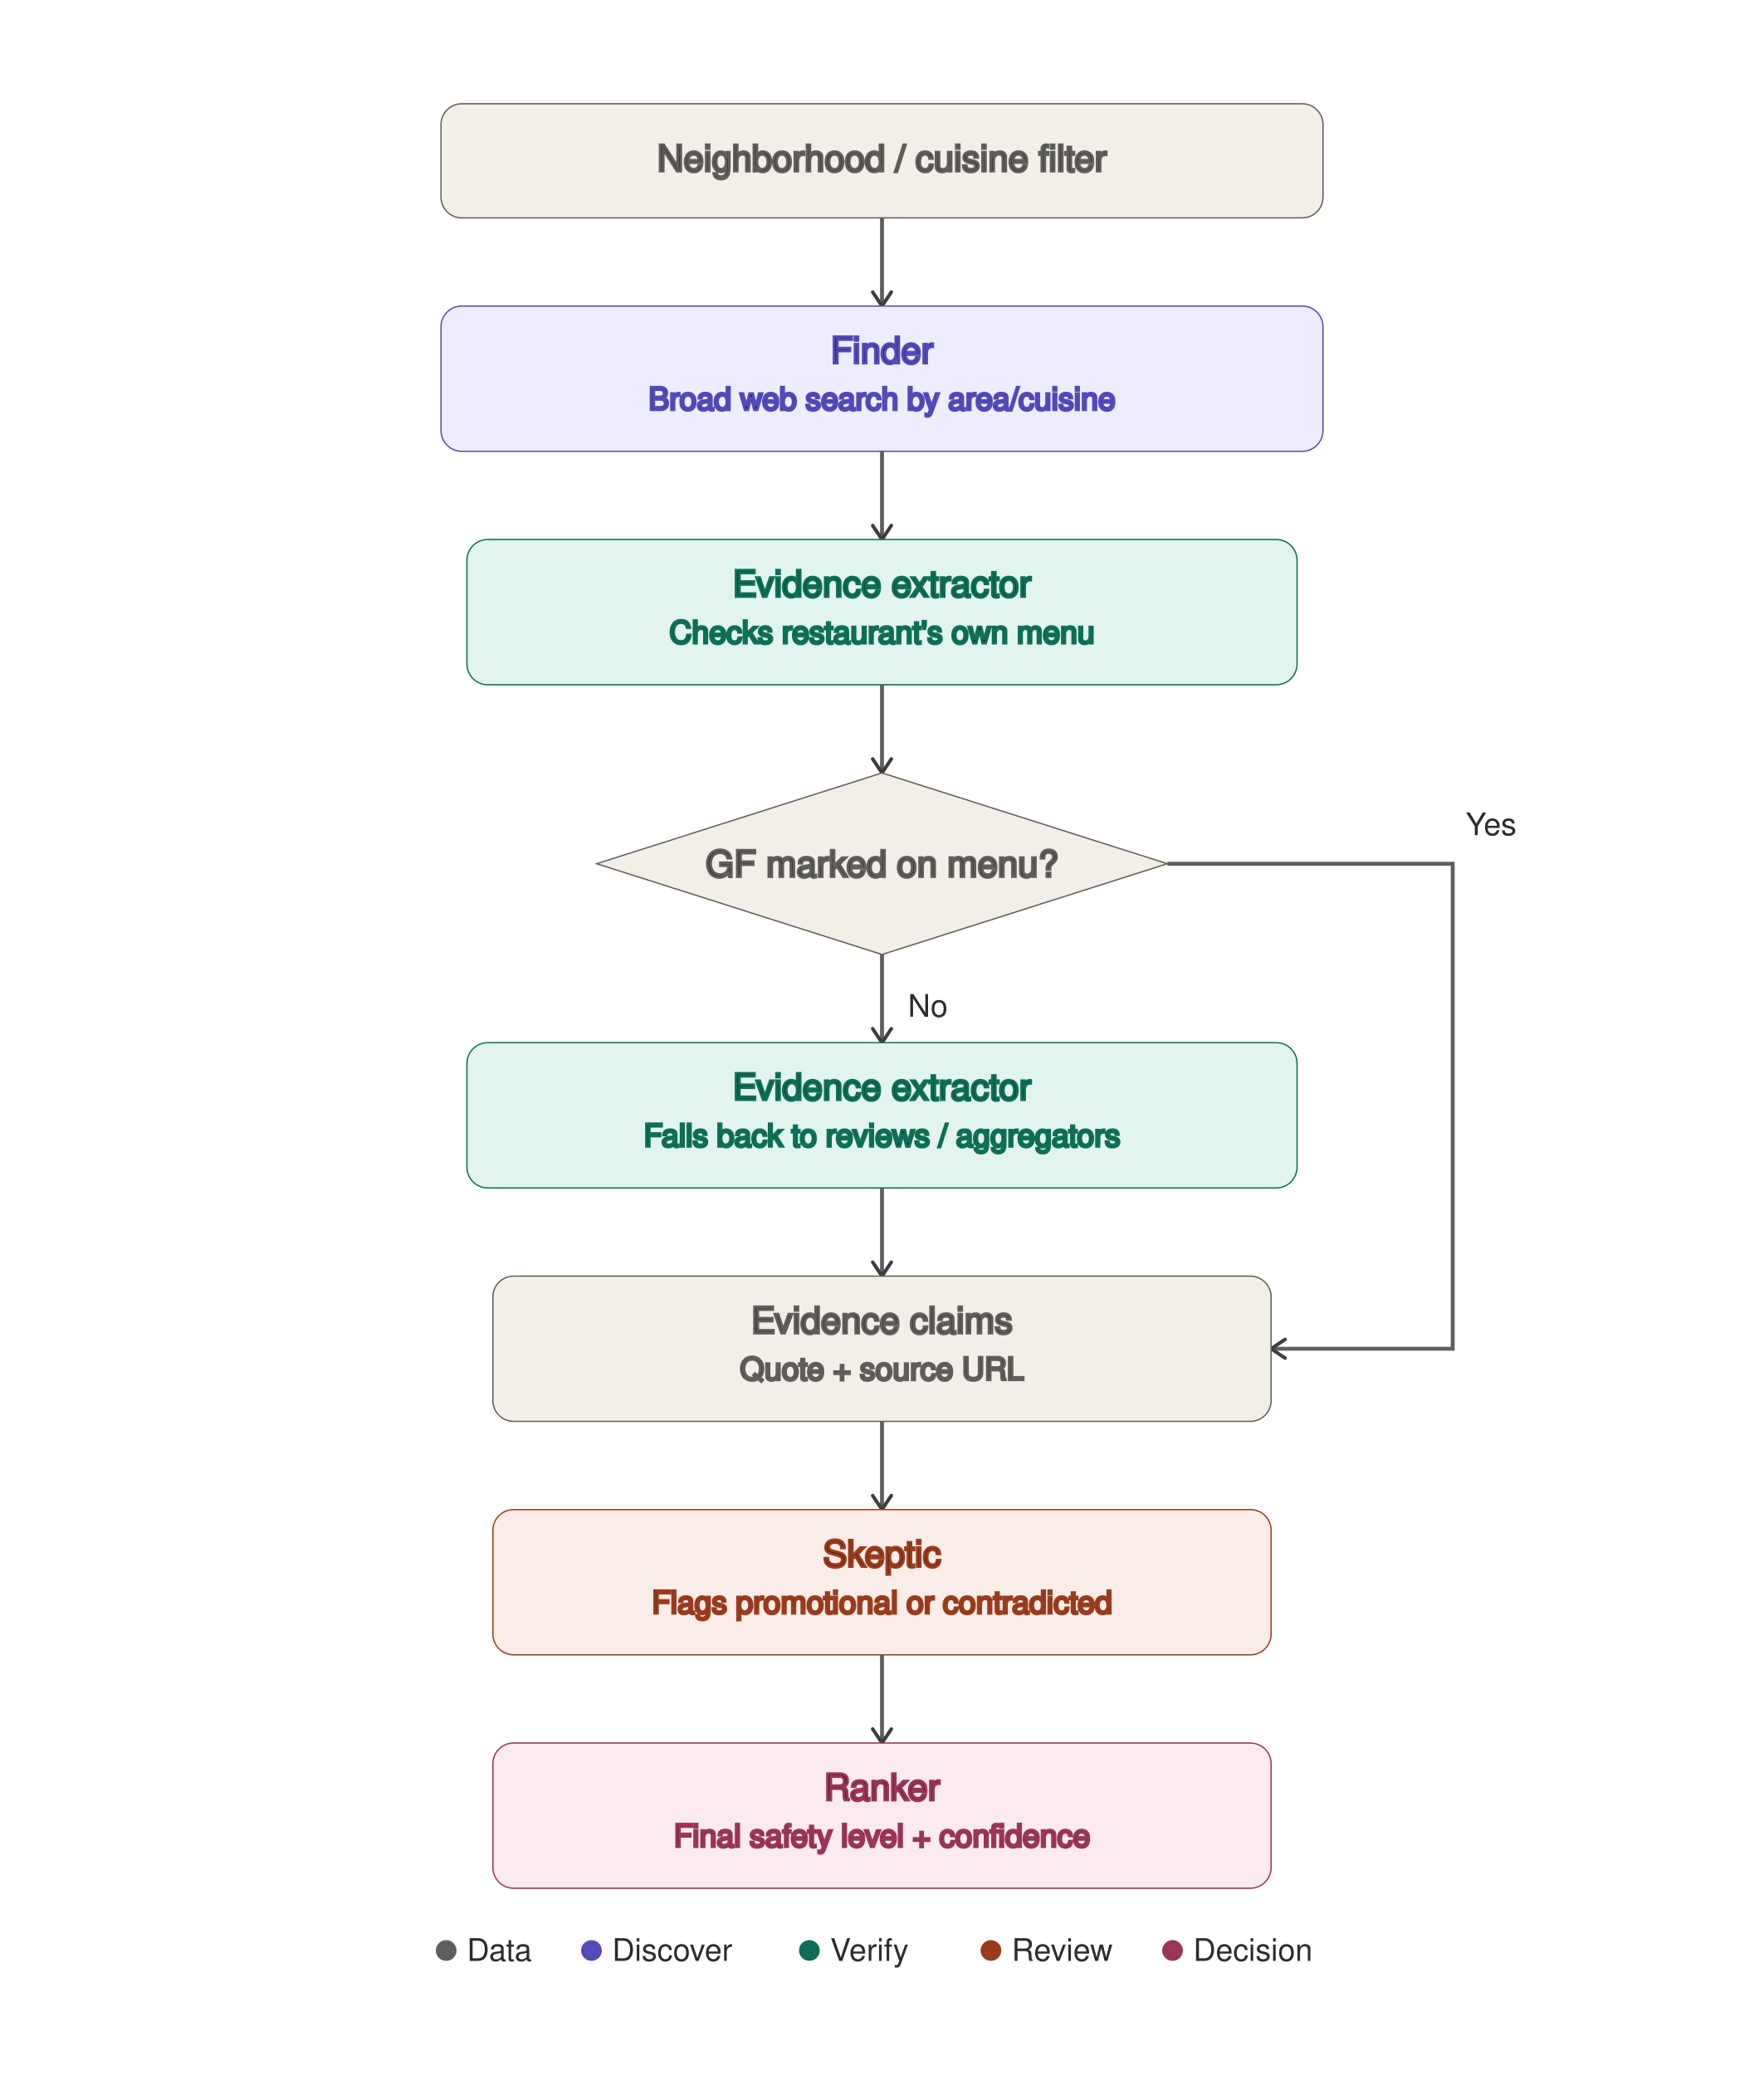
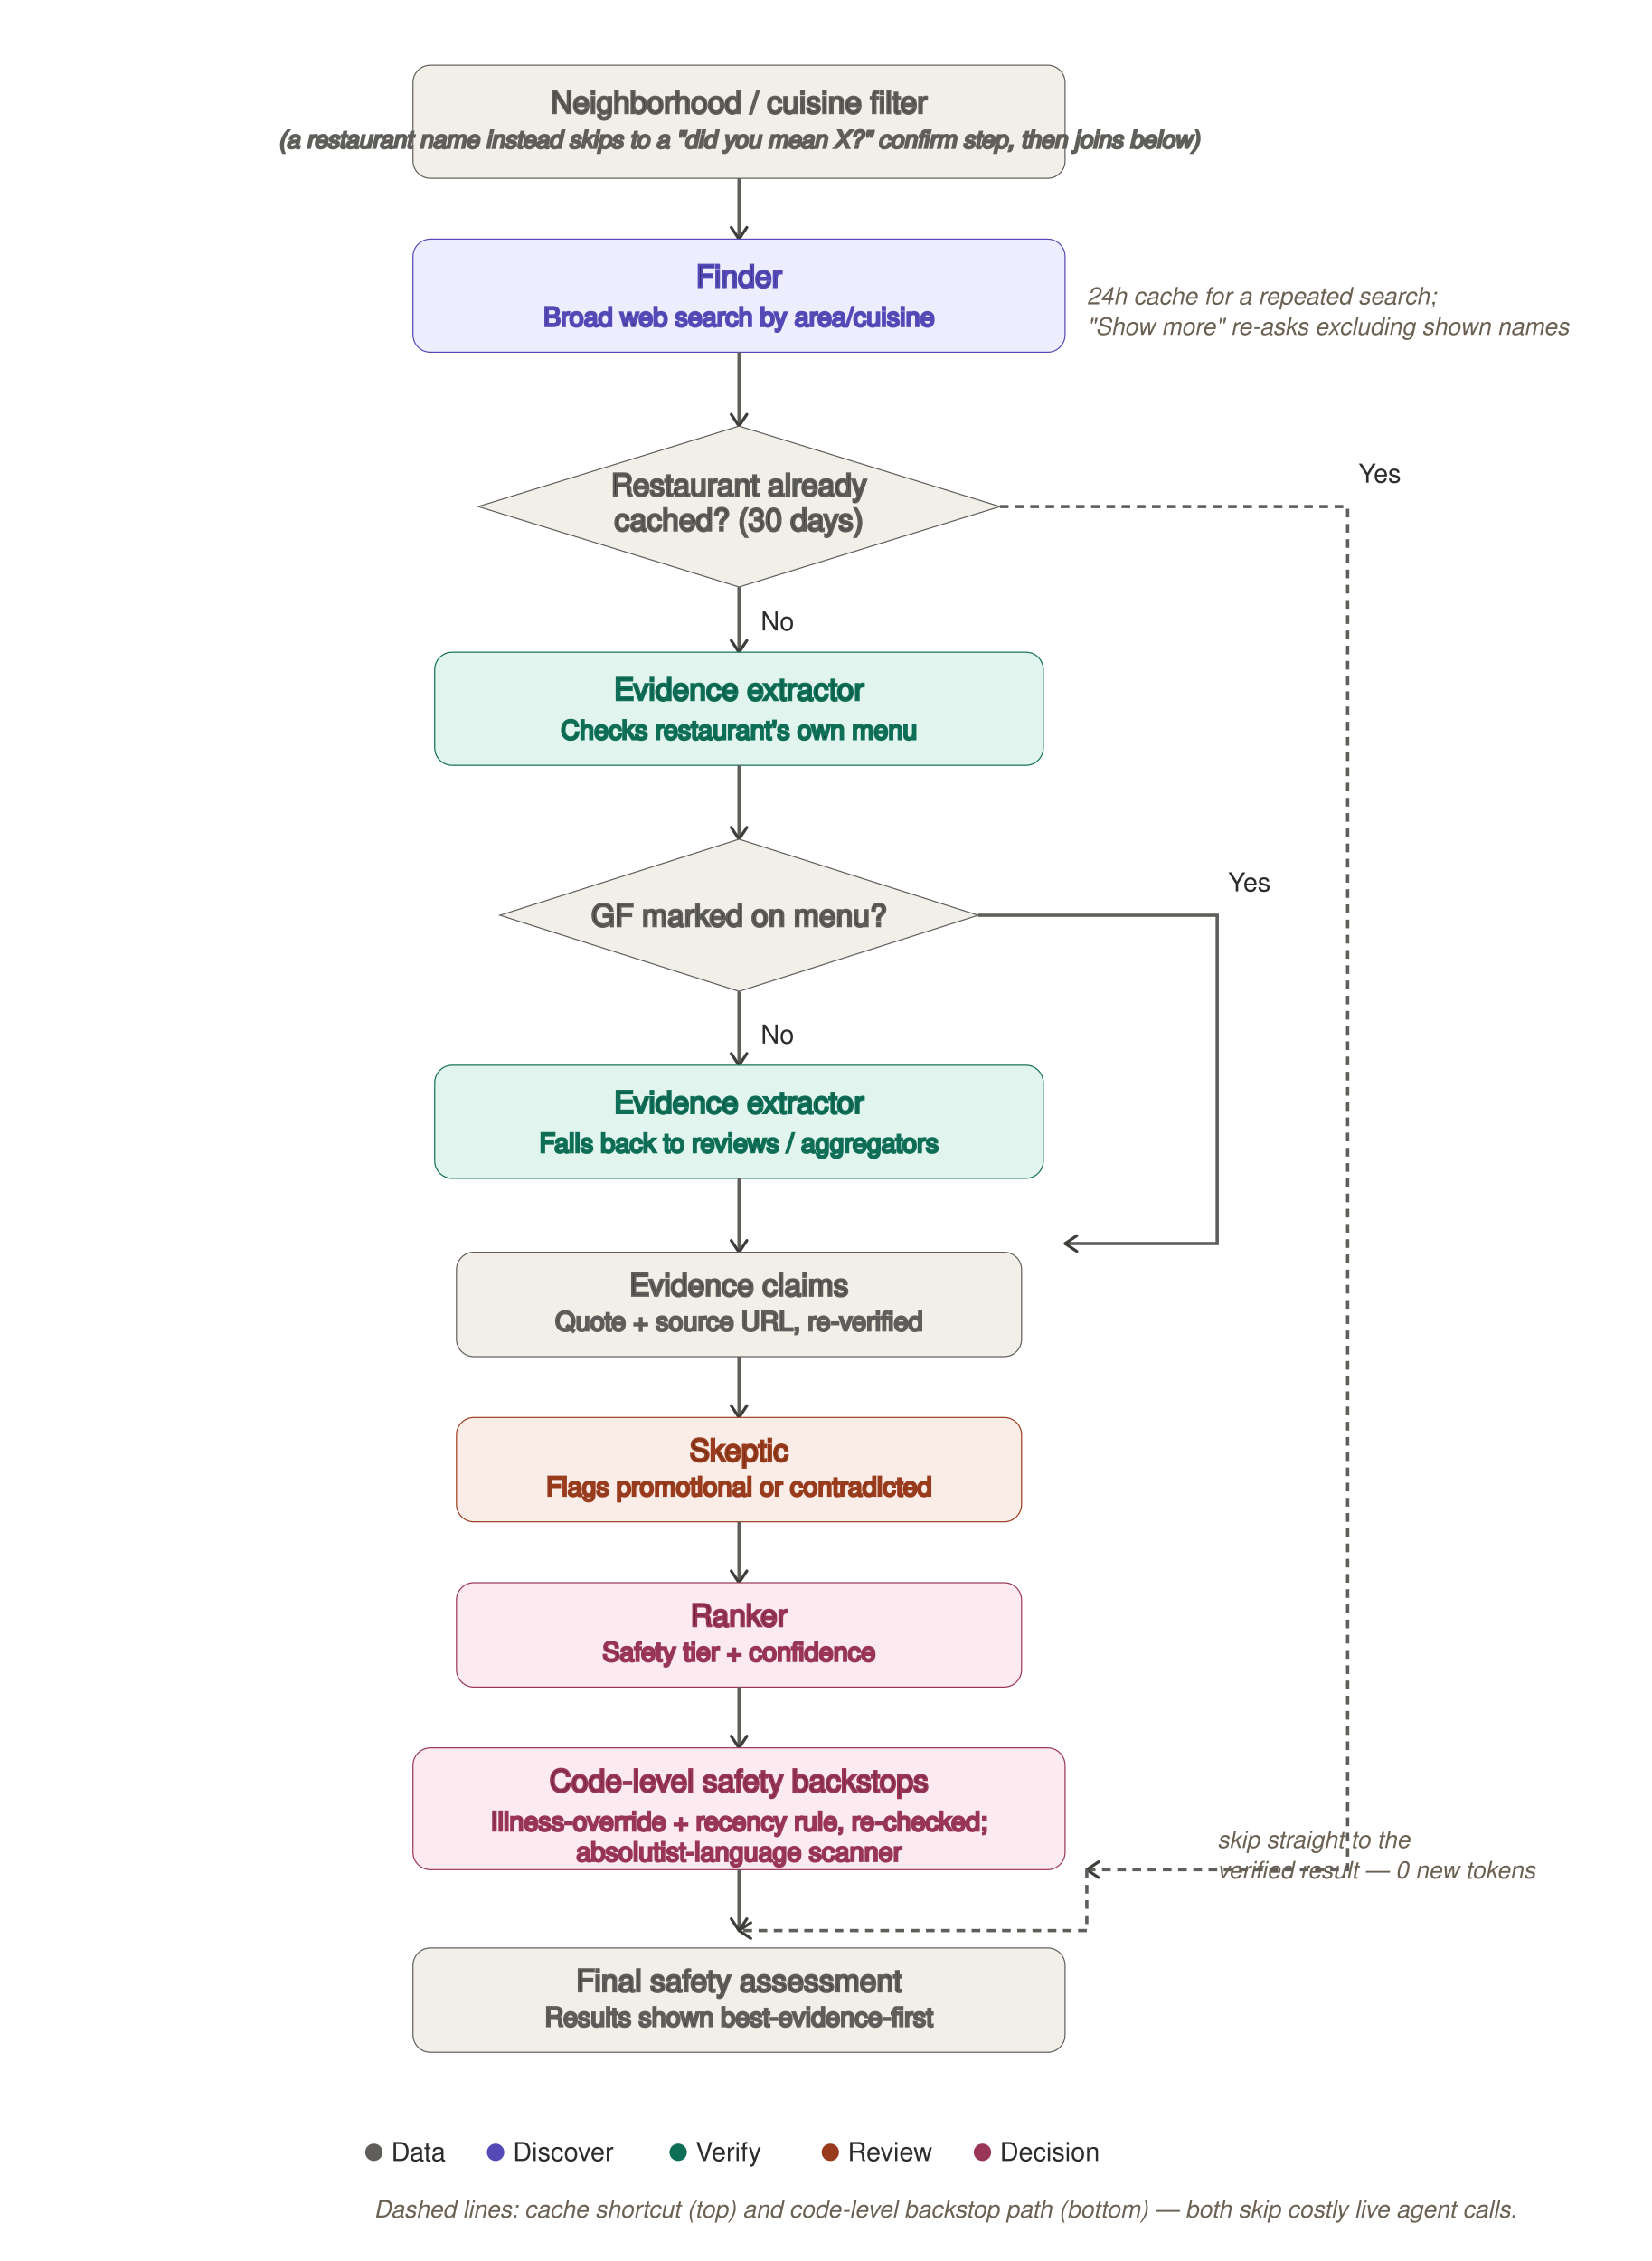
- <svg xmlns="http://www.w3.org/2000/svg" width="100%" viewBox="0 0 680 800" role="img">
+ <svg xmlns="http://www.w3.org/2000/svg" width="100%" viewBox="0 0 760 1040" role="img">
  <defs>
    <marker id="arrow" viewBox="0 0 10 10" refX="8" refY="5" markerWidth="6" markerHeight="6" orient="auto-start-reverse">
      <path d="M2 1L8 5L2 9" fill="none" stroke="#3d3d3a" stroke-width="1.5" stroke-linecap="round" stroke-linejoin="round" />
    </marker>
  </defs>
  <style>
  text { font-family: -apple-system, 'Segoe UI', Helvetica, Arial, sans-serif; fill: #2C2C2A; }
  .th { font-size: 14px; font-weight: 500; }
  .ts { font-size: 12px; }
+   .tn { font-size: 11px; font-style: italic; fill: #6b6153; }
  .box { fill: #F1EFE8; stroke: #888780; stroke-width: 0.5; }
  .c-gray { fill: #F1EFE8; stroke: #5F5E5A; }
  .c-purple { fill: #EEEDFE; stroke: #534AB7; }
  .c-purple .th, .c-purple .ts { fill: #26215C; }
  .c-teal { fill: #E1F5EE; stroke: #0F6E56; }
  .c-teal .th, .c-teal .ts { fill: #04342C; }
  .c-coral { fill: #FAECE7; stroke: #993C1D; }
  .c-coral .th, .c-coral .ts { fill: #4A1B0C; }
  .c-pink { fill: #FBEAF0; stroke: #993556; }
  .c-pink .th, .c-pink .ts { fill: #4B1528; }
  .arr { stroke: #5F5E5A; stroke-width: 1.5; fill: none; }
+   .arr-dash { stroke: #5F5E5A; stroke-width: 1.5; fill: none; stroke-dasharray: 4 3; }
</style>
  <g class="c-gray">
-     <rect x="170" y="40" width="340" height="44" rx="8" stroke-width="0.5" />
-     <text class="th" x="340" y="66" text-anchor="middle">Neighborhood / cuisine filter</text>
+     <rect x="190" y="30" width="300" height="52" rx="8" stroke-width="0.5" />
+     <text class="th" x="340" y="52" text-anchor="middle">Neighborhood / cuisine filter</text>
+     <text class="tn" x="340" y="68" text-anchor="middle">(a restaurant name instead skips to a "did you mean X?" confirm step, then joins below)</text>
  </g>
-   <line x1="340" y1="84" x2="340" y2="118" class="arr" marker-end="url(#arrow)" />
+   <line x1="340" y1="82" x2="340" y2="110" class="arr" marker-end="url(#arrow)" />
  <g class="c-purple">
-     <rect x="170" y="118" width="340" height="56" rx="8" stroke-width="0.5" />
-     <text class="th" x="340" y="140" text-anchor="middle">Finder</text>
-     <text class="ts" x="340" y="158" text-anchor="middle">Broad web search by area/cuisine</text>
+     <rect x="190" y="110" width="300" height="52" rx="8" stroke-width="0.5" />
+     <text class="th" x="340" y="132" text-anchor="middle">Finder</text>
+     <text class="ts" x="340" y="150" text-anchor="middle">Broad web search by area/cuisine</text>
  </g>
-   <line x1="340" y1="174" x2="340" y2="208" class="arr" marker-end="url(#arrow)" />
+   <text class="tn" x="500" y="140">24h cache for a repeated search;</text>
+   <text class="tn" x="500" y="154">"Show more" re-asks excluding shown names</text>
+   <line x1="340" y1="162" x2="340" y2="196" class="arr" marker-end="url(#arrow)" />
+   <g class="c-gray">
+     <polygon points="340,196 460,233 340,270 220,233" stroke-width="0.5" />
+     <text class="th" x="340" y="228" text-anchor="middle">Restaurant already</text>
+     <text class="th" x="340" y="244" text-anchor="middle">cached? (30 days)</text>
+   </g>
+   <line x1="340" y1="270" x2="340" y2="300" class="arr" marker-end="url(#arrow)" />
+   <text class="ts" x="350" y="290">No</text>
+   <path d="M460 233 L620 233 L620 860 L500 860" class="arr-dash" marker-end="url(#arrow)" />
+   <text class="ts" x="625" y="222">Yes</text>
+   <text class="tn" x="560" y="850">skip straight to the</text>
+   <text class="tn" x="560" y="864">verified result — 0 new tokens</text>
  <g class="c-teal">
-     <rect x="180" y="208" width="320" height="56" rx="8" stroke-width="0.5" />
-     <text class="th" x="340" y="230" text-anchor="middle">Evidence extractor</text>
-     <text class="ts" x="340" y="248" text-anchor="middle">Checks restaurant's own menu</text>
+     <rect x="200" y="300" width="280" height="52" rx="8" stroke-width="0.5" />
+     <text class="th" x="340" y="322" text-anchor="middle">Evidence extractor</text>
+     <text class="ts" x="340" y="340" text-anchor="middle">Checks restaurant's own menu</text>
  </g>
-   <line x1="340" y1="264" x2="340" y2="298" class="arr" marker-end="url(#arrow)" />
+   <line x1="340" y1="352" x2="340" y2="386" class="arr" marker-end="url(#arrow)" />
  <g class="c-gray">
-     <polygon points="340,298 450,333 340,368 230,333" stroke-width="0.5" />
-     <text class="th" x="340" y="338" text-anchor="middle">GF marked on menu?</text>
+     <polygon points="340,386 450,421 340,456 230,421" stroke-width="0.5" />
+     <text class="th" x="340" y="426" text-anchor="middle">GF marked on menu?</text>
  </g>
-   <line x1="340" y1="368" x2="340" y2="402" class="arr" marker-end="url(#arrow)" />
-   <text class="ts" x="350" y="392">No</text>
-   <path d="M450 333 L560 333 L560 520 L490 520" class="arr" marker-end="url(#arrow)" />
-   <text class="ts" x="565" y="322">Yes</text>
+   <line x1="340" y1="456" x2="340" y2="490" class="arr" marker-end="url(#arrow)" />
+   <text class="ts" x="350" y="480">No</text>
+   <path d="M450 421 L560 421 L560 572 L490 572" class="arr" marker-end="url(#arrow)" />
+   <text class="ts" x="565" y="410">Yes</text>
  <g class="c-teal">
-     <rect x="180" y="402" width="320" height="56" rx="8" stroke-width="0.5" />
-     <text class="th" x="340" y="424" text-anchor="middle">Evidence extractor</text>
-     <text class="ts" x="340" y="442" text-anchor="middle">Falls back to reviews / aggregators</text>
+     <rect x="200" y="490" width="280" height="52" rx="8" stroke-width="0.5" />
+     <text class="th" x="340" y="512" text-anchor="middle">Evidence extractor</text>
+     <text class="ts" x="340" y="530" text-anchor="middle">Falls back to reviews / aggregators</text>
  </g>
-   <line x1="340" y1="458" x2="340" y2="492" class="arr" marker-end="url(#arrow)" />
+   <line x1="340" y1="542" x2="340" y2="576" class="arr" marker-end="url(#arrow)" />
  <g class="c-gray">
-     <rect x="190" y="492" width="300" height="56" rx="8" stroke-width="0.5" />
-     <text class="th" x="340" y="514" text-anchor="middle">Evidence claims</text>
-     <text class="ts" x="340" y="532" text-anchor="middle">Quote + source URL</text>
+     <rect x="210" y="576" width="260" height="48" rx="8" stroke-width="0.5" />
+     <text class="th" x="340" y="596" text-anchor="middle">Evidence claims</text>
+     <text class="ts" x="340" y="612" text-anchor="middle">Quote + source URL, re-verified</text>
  </g>
-   <line x1="340" y1="548" x2="340" y2="582" class="arr" marker-end="url(#arrow)" />
+   <line x1="340" y1="624" x2="340" y2="652" class="arr" marker-end="url(#arrow)" />
  <g class="c-coral">
-     <rect x="190" y="582" width="300" height="56" rx="8" stroke-width="0.5" />
-     <text class="th" x="340" y="604" text-anchor="middle">Skeptic</text>
-     <text class="ts" x="340" y="622" text-anchor="middle">Flags promotional or contradicted</text>
+     <rect x="210" y="652" width="260" height="48" rx="8" stroke-width="0.5" />
+     <text class="th" x="340" y="672" text-anchor="middle">Skeptic</text>
+     <text class="ts" x="340" y="688" text-anchor="middle">Flags promotional or contradicted</text>
  </g>
-   <line x1="340" y1="638" x2="340" y2="672" class="arr" marker-end="url(#arrow)" />
+   <line x1="340" y1="700" x2="340" y2="728" class="arr" marker-end="url(#arrow)" />
  <g class="c-pink">
-     <rect x="190" y="672" width="300" height="56" rx="8" stroke-width="0.5" />
-     <text class="th" x="340" y="694" text-anchor="middle">Ranker</text>
-     <text class="ts" x="340" y="712" text-anchor="middle">Final safety level + confidence</text>
+     <rect x="210" y="728" width="260" height="48" rx="8" stroke-width="0.5" />
+     <text class="th" x="340" y="748" text-anchor="middle">Ranker</text>
+     <text class="ts" x="340" y="764" text-anchor="middle">Safety tier + confidence</text>
  </g>
-   <circle cx="172" cy="752" r="4" fill="#5F5E5A" />
-   <text class="ts" x="180" y="756">Data</text>
-   <circle cx="228" cy="752" r="4" fill="#534AB7" />
-   <text class="ts" x="236" y="756">Discover</text>
-   <circle cx="312" cy="752" r="4" fill="#0F6E56" />
-   <text class="ts" x="320" y="756">Verify</text>
-   <circle cx="382" cy="752" r="4" fill="#993C1D" />
-   <text class="ts" x="390" y="756">Review</text>
-   <circle cx="452" cy="752" r="4" fill="#993556" />
-   <text class="ts" x="460" y="756">Decision</text>
+   <line x1="340" y1="776" x2="340" y2="804" class="arr" marker-end="url(#arrow)" />
+   <g class="c-pink">
+     <rect x="190" y="804" width="300" height="56" rx="8" stroke-width="0.5" />
+     <text class="th" x="340" y="824" text-anchor="middle">Code-level safety backstops</text>
+     <text class="ts" x="340" y="842" text-anchor="middle">Illness-override + recency rule, re-checked;</text>
+     <text class="ts" x="340" y="856" text-anchor="middle">absolutist-language scanner</text>
+   </g>
+   <line x1="340" y1="860" x2="340" y2="888" class="arr" marker-end="url(#arrow)" />
+   <line x1="500" y1="860" x2="500" y2="888" class="arr-dash" />
+   <line x1="500" y1="888" x2="340" y2="888" class="arr-dash" marker-end="url(#arrow)" />
+   <g class="c-gray">
+     <rect x="190" y="896" width="300" height="48" rx="8" stroke-width="0.5" />
+     <text class="th" x="340" y="916" text-anchor="middle">Final safety assessment</text>
+     <text class="ts" x="340" y="932" text-anchor="middle">Results shown best-evidence-first</text>
+   </g>
+   <circle cx="172" cy="990" r="4" fill="#5F5E5A" />
+   <text class="ts" x="180" y="994">Data</text>
+   <circle cx="228" cy="990" r="4" fill="#534AB7" />
+   <text class="ts" x="236" y="994">Discover</text>
+   <circle cx="312" cy="990" r="4" fill="#0F6E56" />
+   <text class="ts" x="320" y="994">Verify</text>
+   <circle cx="382" cy="990" r="4" fill="#993C1D" />
+   <text class="ts" x="390" y="994">Review</text>
+   <circle cx="452" cy="990" r="4" fill="#993556" />
+   <text class="ts" x="460" y="994">Decision</text>
+   <text class="tn" x="172" y="1020">Dashed lines: cache shortcut (top) and code-level backstop path (bottom) — both skip costly live agent calls.</text>
</svg>
